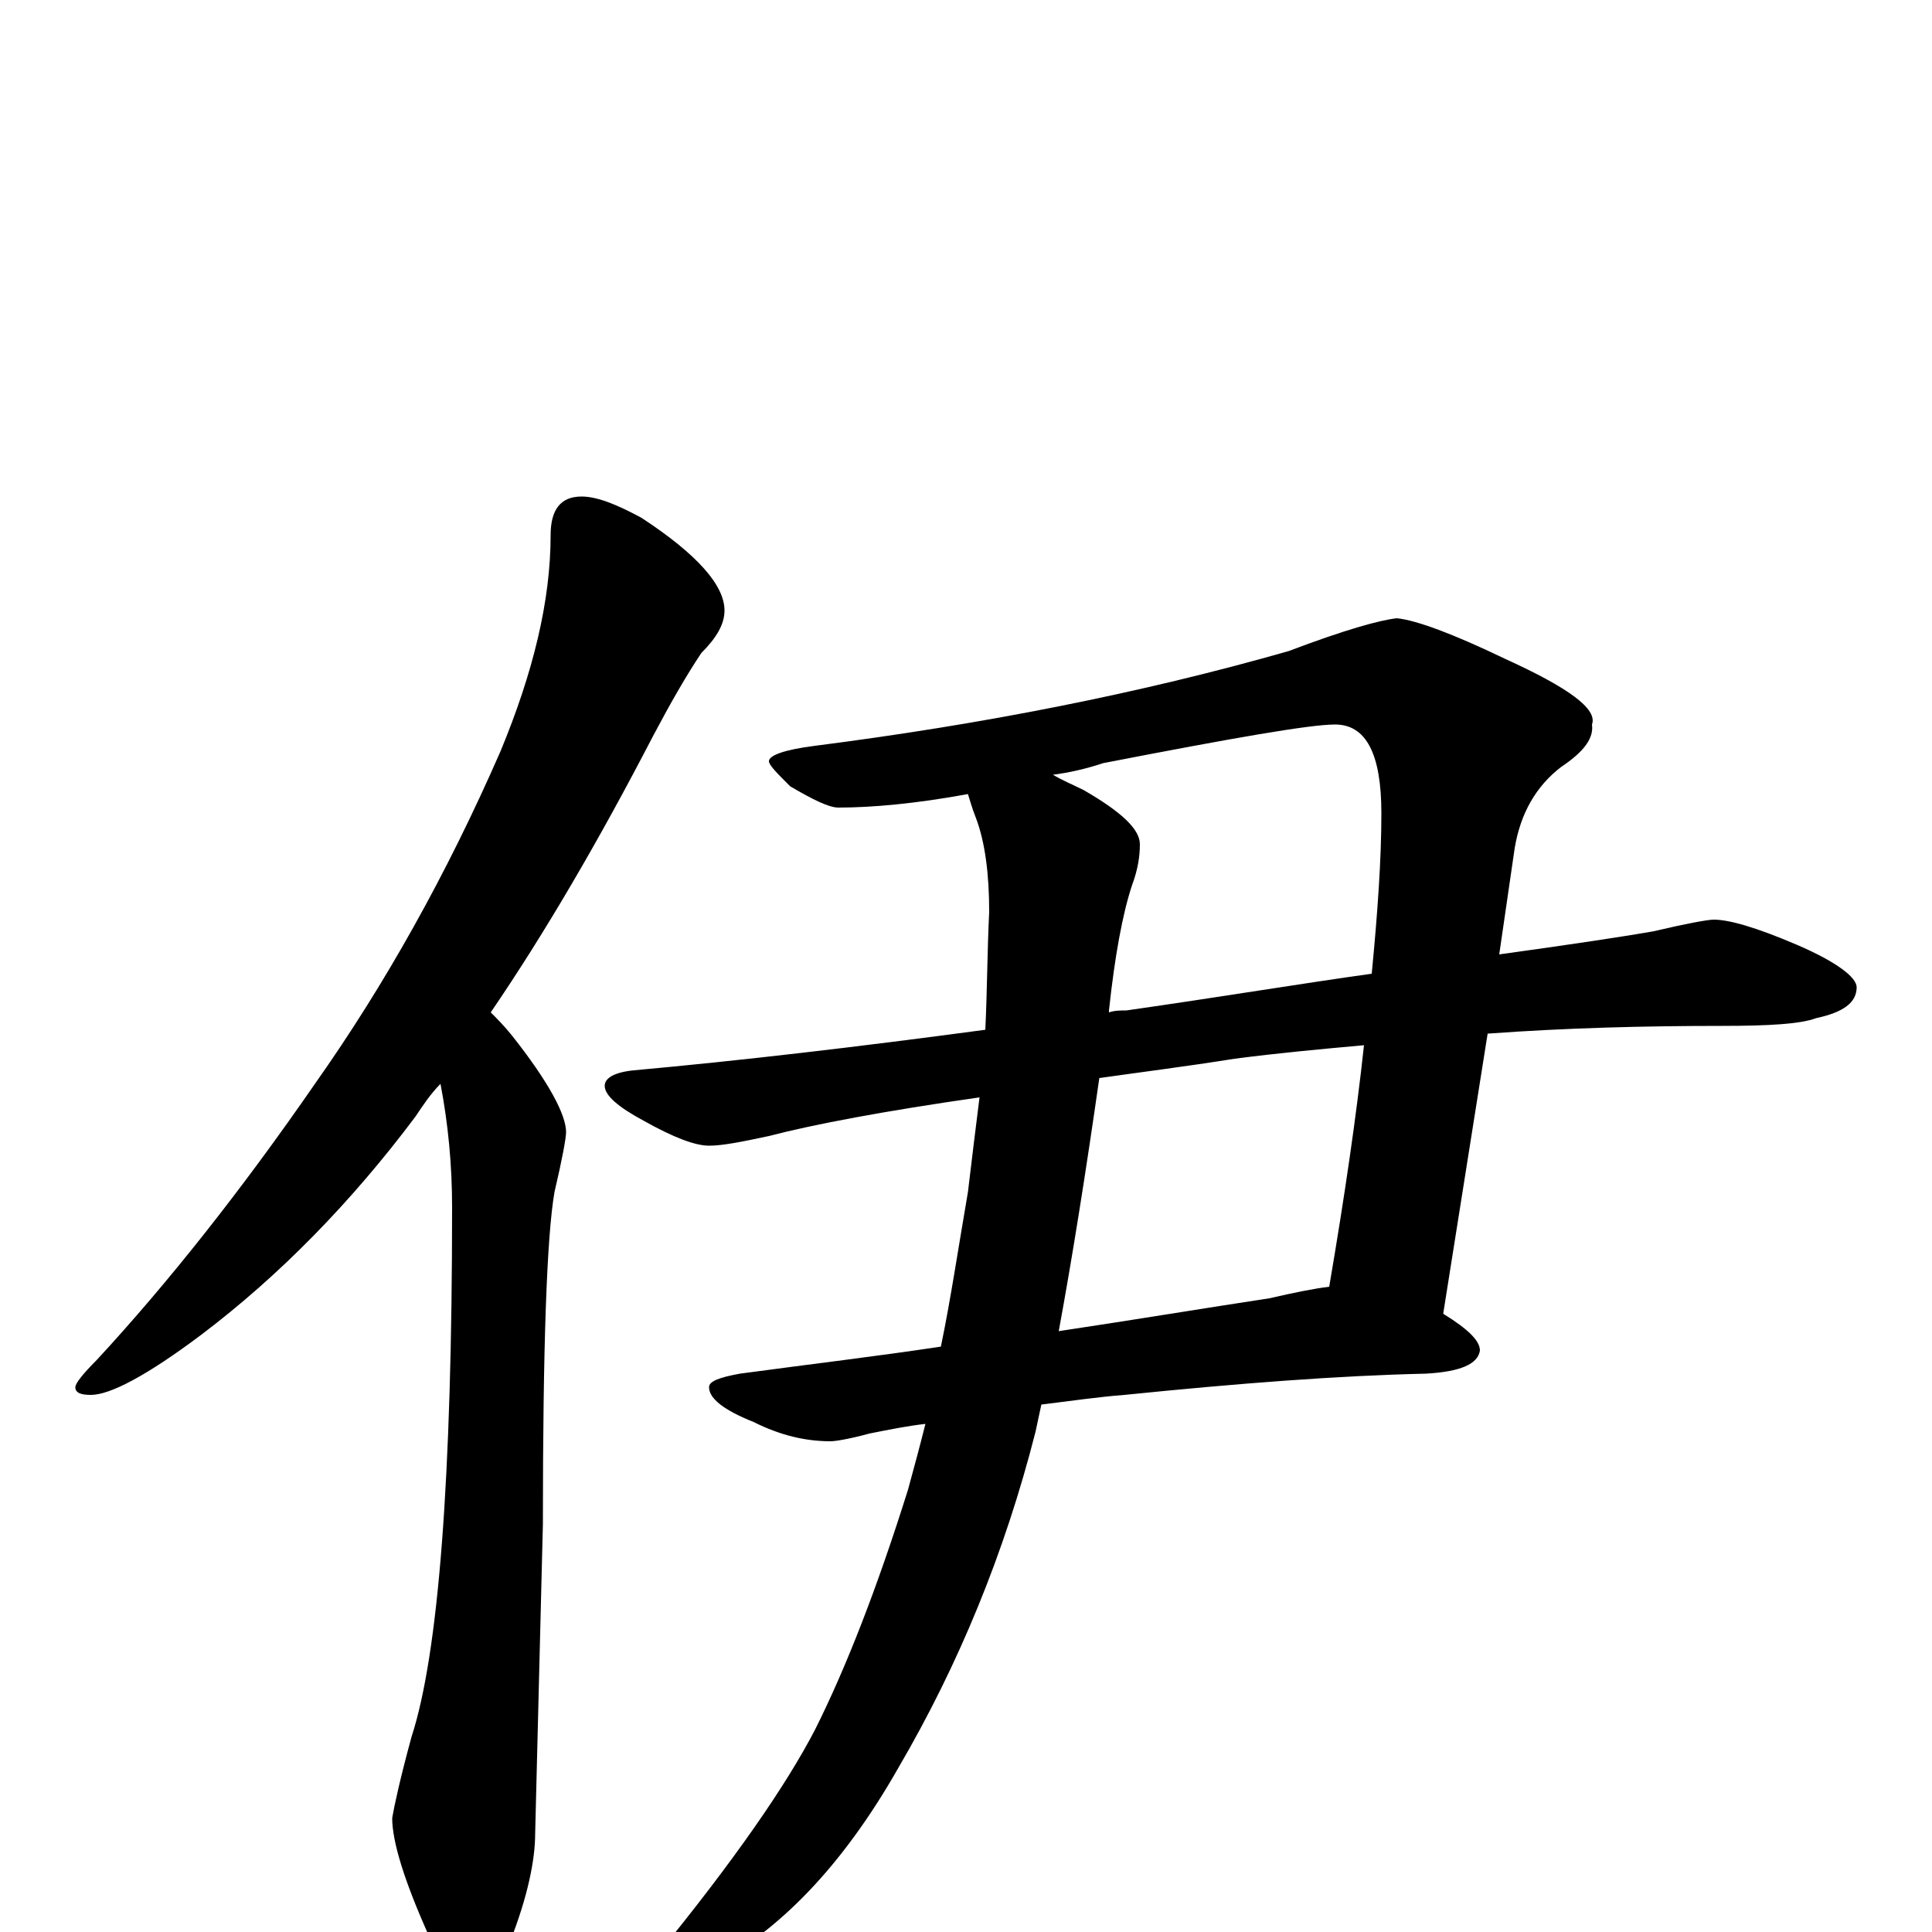
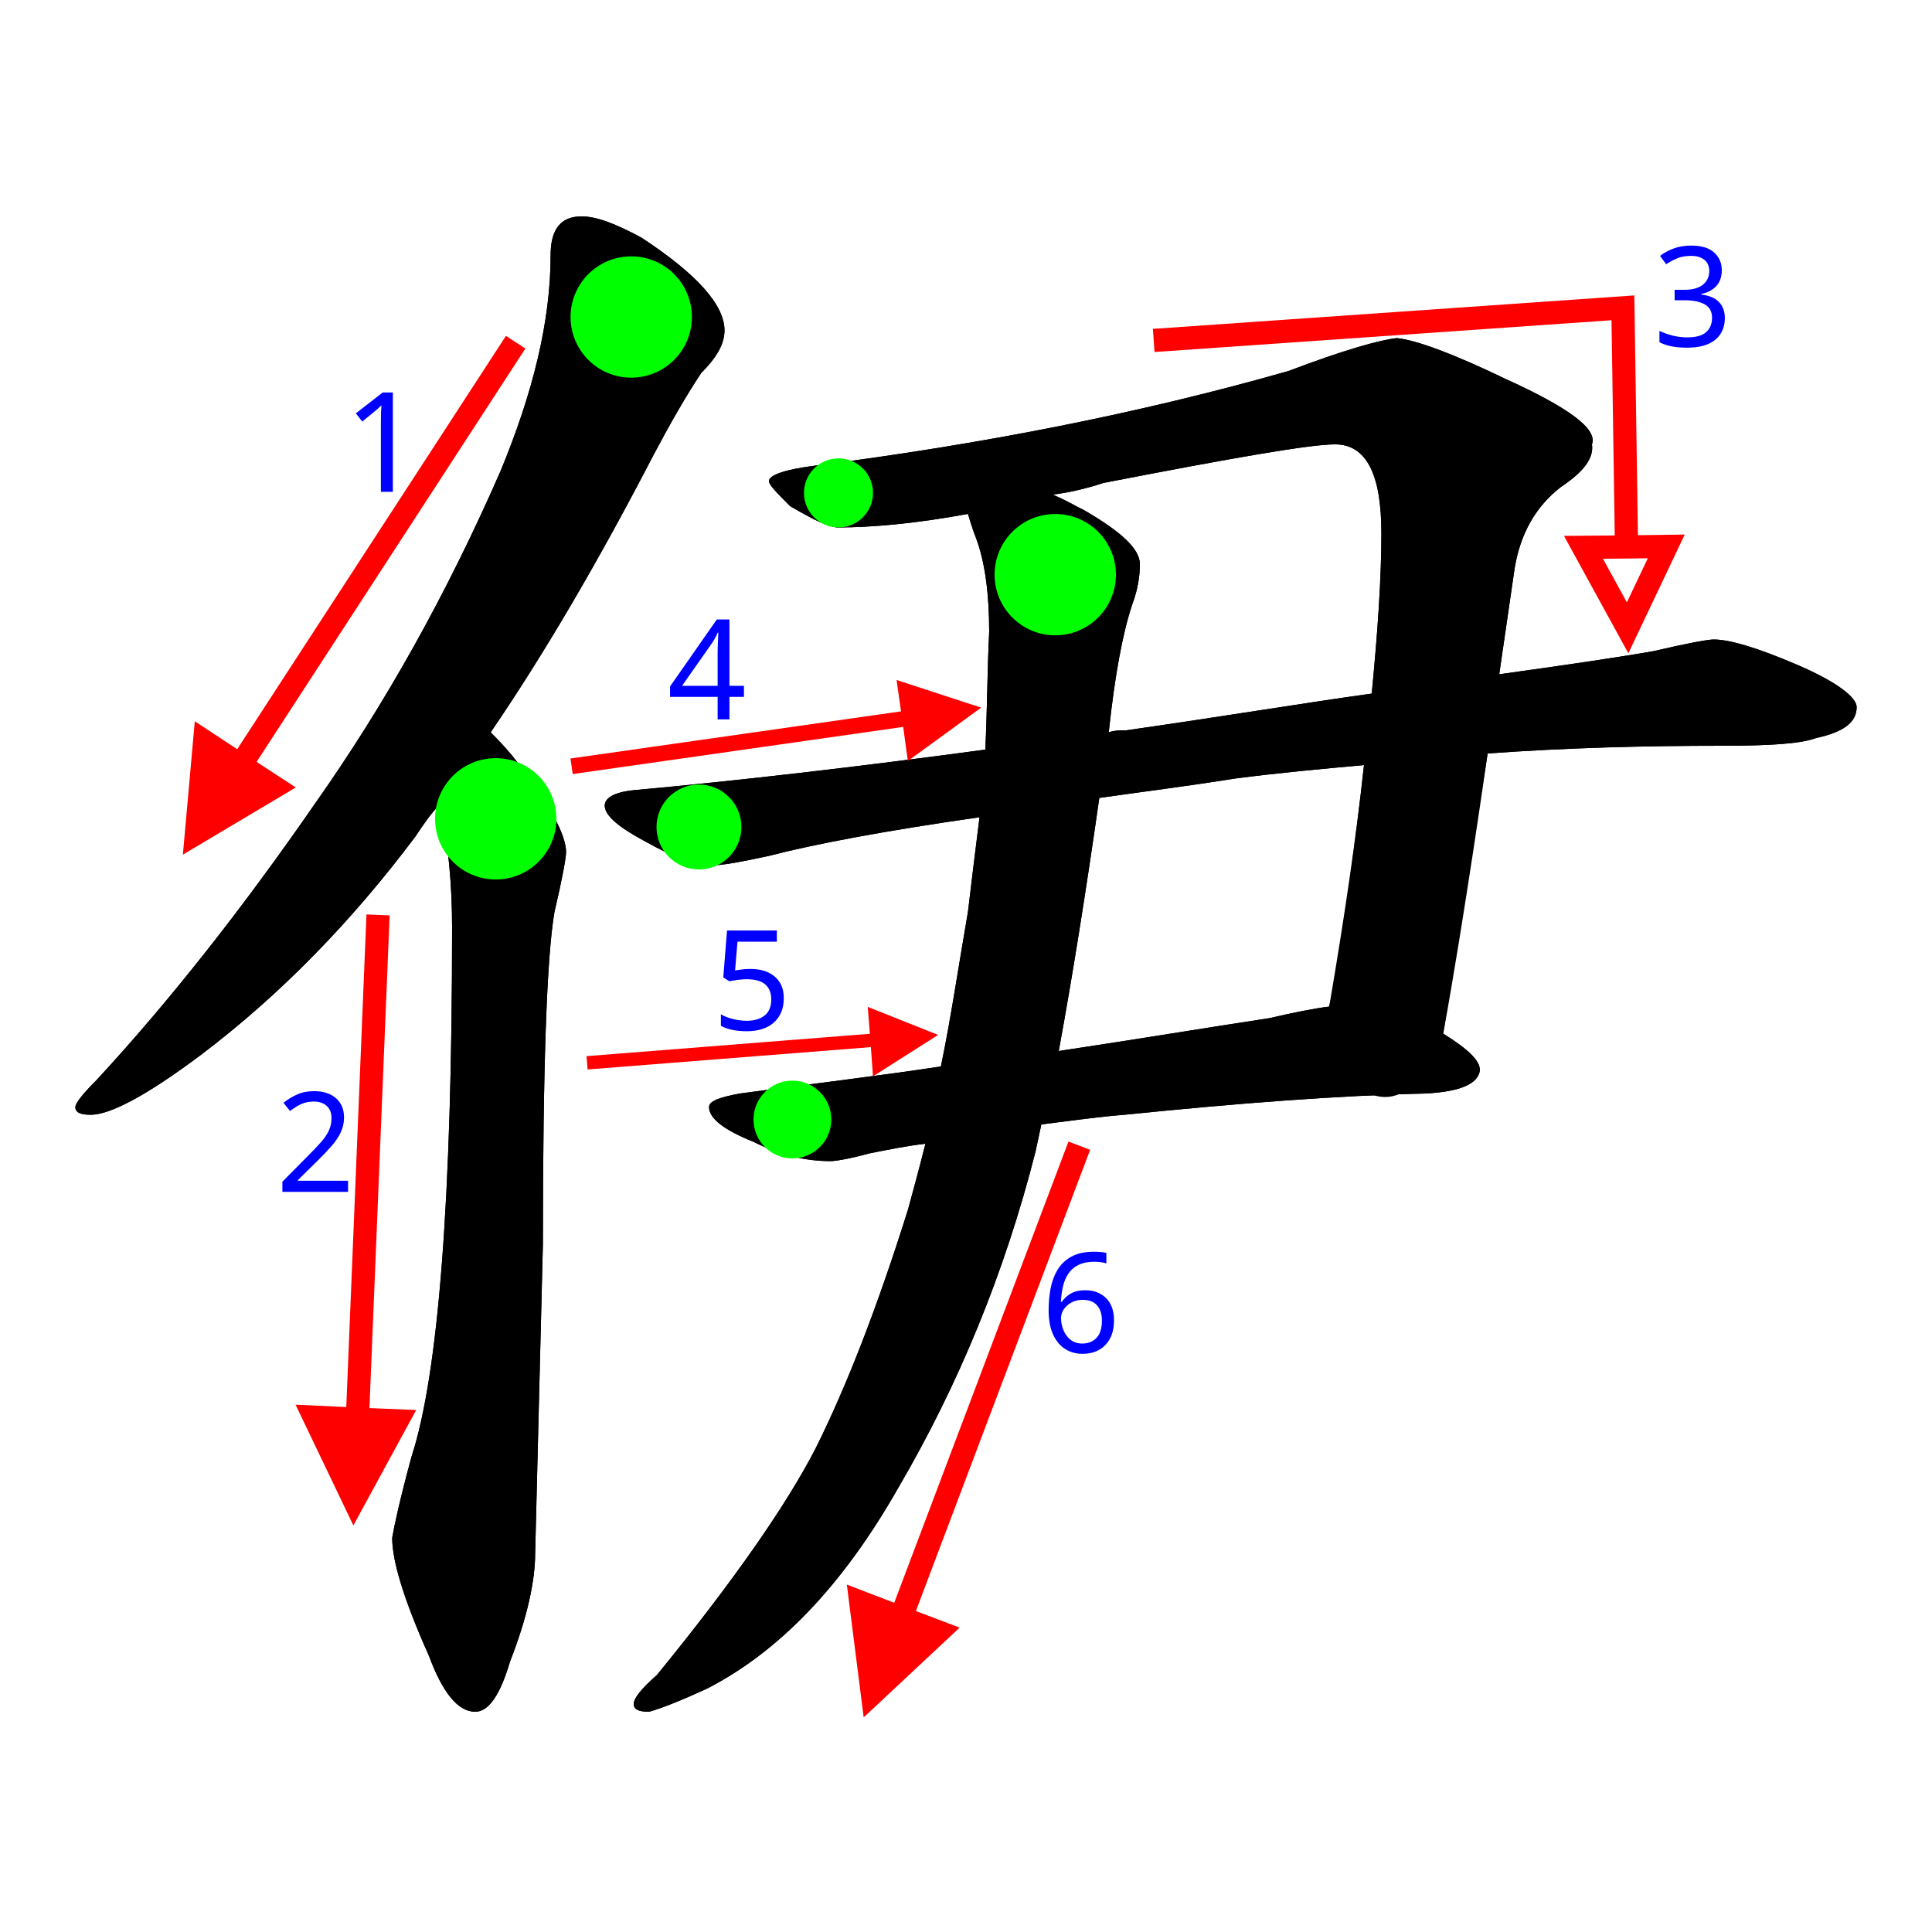
- <svg xmlns="http://www.w3.org/2000/svg" version="1.1" id="Layer_1" x="0px" y="145px" width="1000px" height="1000px" viewBox="0 0 1000 1000" enable-background="new 0 0 1000 1000" xml:space="preserve">
+ <svg xmlns="http://www.w3.org/2000/svg" version="1.1" x="0px" y="0px" width="1000px" height="1000px" viewBox="0 0 1000 1000" enable-background="new 0 0 1000 1000" xml:space="preserve">
  <g id="Layer_1">
-     <path id="glyph" transform="matrix(1 0 0 -1 0 1000)" d="M301,743C309,743 319,739 332,732C361,713 375,697 375,684C375,677 371,670 363,662C355,650 347,636 338,619C310,565 282,517 254,476C257,473 261,469 265,464C284,440 293,423 293,414C293,411 291,400 287,383C283,360 281,303 281,211l-4,-160C277,37 273,18 264,-5C259,-22 253,-31 246,-31C237,-31 229,-21 222,-2C209,27 203,47 203,59C204,65 207,79 213,101C227,144 234,235 234,375C234,397 232,418 228,439C223,434 219,428 215,422C182,378 145,340 104,309C76,288 57,278 47,278C42,278 39,279 39,282C39,284 43,289 50,296C87,336 125,384 163,439C199,490 231,547 259,611C276,652 285,689 285,723C285,736 290,743 301,743M723,680C733,679 752,672 779,659C812,644 827,633 824,625C825,618 820,611 808,603C795,593 787,579 784,561l-8,-55C812,511 839,515 856,518C873,522 884,524 887,524C895,524 909,520 930,511C951,502 961,494 961,489C961,481 954,476 940,473C932,470 916,469 891,469C852,469 811,468 770,465l-23,-145C760,312 766,306 766,301C765,294 756,290 738,289C693,288 641,284 582,278C569,277 555,275 539,273C538,268 537,264 536,259C520,196 496,138 465,85C436,34 403,0 366,-19C353,-25 343,-29 336,-31C331,-31 328,-30 328,-27C328,-24 332,-19 340,-12C380,37 407,76 422,105C438,137 454,178 470,229C473,240 476,251 479,263C470,262 460,260 450,258C439,255 432,254 430,254C417,254 404,257 390,264C375,270 367,276 367,282C367,285 372,287 383,289C420,294 454,298 487,303C492,327 496,354 501,383C503,400 505,416 507,432C458,425 421,418 398,412C384,409 374,407 367,407C360,407 349,411 333,420C320,427 313,433 313,438C313,442 318,445 328,446C383,451 443,458 510,467C511,488 511,508 512,528C512,547 510,564 505,577C503,582 502,586 501,589C474,584 451,582 434,582C429,582 421,586 409,593C402,600 398,604 398,606C398,609 406,612 422,614C508,625 590,641 667,663C696,674 714,679 723,680M545,599C550,596 555,594 561,591C580,580 590,571 590,563C590,557 589,550 586,542C581,527 577,505 574,477l0,-1C577,477 580,477 583,477C632,484 674,491 710,496C713,527 715,555 715,579C715,610 707,625 691,625C678,625 638,618 571,605C562,602 553,600 545,599M569,442C562,393 555,349 548,311C588,317 624,323 657,328C670,331 680,333 688,334C696,381 702,422 706,459C684,457 662,455 639,452C614,448 590,445 569,442z" />
+     <path id="glyph" d="M301,112c8,0,18,4,31,11c29,19,43,35,43,48c0,7-4,14-12,22c-8,12-16,26-25,43c-28,54-56,102-84,143   c3,3,7,7,11,12c19,24,28,41,28,50c0,3-2,14-6,31c-4,23-6,80-6,172l-4,160c0,14-4,33-13,56c-5,17-11,26-18,26c-9,0-17-10-24-29   c-13-29-19-49-19-61c1-6,4-20,10-42c14-43,21-134,21-274c0-22-2-43-6-64c-5,5-9,11-13,17c-33,44-70,82-111,113c-28,21-47,31-57,31   c-5,0-8-1-8-4c0-2,4-7,11-14c37-40,75-88,113-143c36-51,68-108,96-172c17-41,26-78,26-112C285,119,290,112,301,112 M723,175   c10,1,29,8,56,21c33,15,48,26,45,34c1,7-4,14-16,22c-13,10-21,24-24,42l-8,55c36-5,63-9,80-12c17-4,28-6,31-6c8,0,22,4,43,13   s31,17,31,22c0,8-7,13-21,16c-8,3-24,4-49,4c-39,0-80,1-121,4l-23,145c13,8,19,14,19,19c-1,7-10,11-28,12c-45,1-97,5-156,11   c-13,1-27,3-43,5c-1,5-2,9-3,14c-16,63-40,121-71,174c-29,51-62,85-99,104c-13,6-23,10-30,12c-5,0-8-1-8-4s4-8,12-15   c40-49,67-88,82-117c16-32,32-73,48-124c3-11,6-22,9-34c-9,1-19,3-29,5c-11,3-18,4-20,4c-13,0-26-3-40-10c-15-6-23-12-23-18   c0-3,5-5,16-7c37-5,71-9,104-14c5-24,9-51,14-80c2-17,4-33,6-49c-49,7-86,14-109,20c-14,3-24,5-31,5s-18-4-34-13c-13-7-20-13-20-18   c0-4,5-7,15-8c55-5,115-12,182-21c1-21,1-41,2-61c0-19-2-36-7-49c-2-5-3-9-4-12c-27,5-50,7-67,7c-5,0-13-4-25-11c-7-7-11-11-11-13   c0-3,8-6,24-8c86-11,168-27,245-49C696,181,714,176,723,175 M545,256c5,3,10,5,16,8c19,11,29,20,29,28c0,6-1,13-4,21   c-5,15-9,37-12,65v1c3-1,6-1,9-1c49-7,91-14,127-19c3-31,5-59,5-83c0-31-8-46-24-46c-13,0-53,7-120,20C562,253,553,255,545,256    M569,413c-7,49-14,93-21,131c40-6,76-12,109-17c13-3,23-5,31-6c8-47,14-88,18-125c-22,2-44,4-67,7C614,407,590,410,569,413z" />
+   </g>
+   <g id="Layer_2_1_">
+     <path id="glyph_6_" d="M301,112c8,0,18,4,31,11c29,19,43,35,43,48c0,7-4,14-12,22c-8,12-16,26-25,43c-28,54-56,102-84,143l-26,37   c-5,5-9,11-13,17c-33,44-70,82-111,113c-28,21-47,31-57,31c-5,0-8-1-8-4c0-2,4-7,11-14c37-40,75-88,113-143c36-51,68-108,96-172   c17-41,26-78,26-112C285,119,290,112,301,112" />
+     <circle id="Start_Mark_5_" fill="#00FF00" cx="326.717" cy="164.082" r="31.395" />
+     <polyline id="Arrow_5_" fill="#FF0000" stroke="#FF0000" stroke-width="12" points="266.906,177.124 124.515,396.118    105.906,383.863 101.678,431.2 141.764,407.347 124.515,396.118  " />
+     <text transform="matrix(1 0 0 1 177.7751 254.564)" fill="#0000FF" font-family="'MyriadPro-Regular'" font-size="72">1</text>
+   </g>
+   <g id="Layer_3_1_">
+     <path id="glyph_5_" d="M254,379c5.5,8.902,7,7,11,12c19,24,28,41,28,50c0,3-2,14-6,31c-4,23-6,80-6,172l-4,160c0,14-4,33-13,56   c-5,17-11,26-18,26c-9,0-17-10-24-29c-13-29-19-49-19-61c1-6,4-20,10-42c14-43,21-134,21-274c0-22-2-43-6-64   C228,416,215.344,356.734,254,379z" />
+     <circle id="Start_Mark_4_" fill="#00FF00" cx="256.586" cy="423.822" r="31.395" />
+     <polyline id="Arrow_4_" fill="#FF0000" stroke="#FF0000" stroke-width="12" points="195.676,473.563 184.982,734.562    162.725,733.519 183.246,776.386 205.547,735.415 184.982,734.562  " />
+     <text transform="matrix(1 0 0 1 142.7102 616.9004)" fill="#0000FF" font-family="'MyriadPro-Regular'" font-size="72">2</text>
+   </g>
+   <g id="Layer_4_1_">
+     <path id="glyph_4_" d="M723,175c10,1,29,8,56,21c33,15,48,26,45,34c1,7-4,14-16,22c-13,10-21,24-24,42l-8,55l-6,41   c0,0-12.123,85.604-23,145c-22.564,63.292-64.123,21.733-59-14c5.267-22.708,14-88,18-125l4-37c3-31,5-59,5-83c0-31-8-46-24-46   c-13,0-53,7-120,20c-9,3-18,5-26,6l-44,10c-27,5-50,7-67,7c-5,0-13-4-25-11c-7-7-11-11-11-13c0-3,8-6,24-8c86-11,168-27,245-49   C696,181,714,176,723,175" />
+     <circle id="Start_Mark_3_" fill="#00FF00" cx="434.002" cy="255.121" r="17.868" />
+     <text transform="matrix(1 0 0 1 855.697 179.2393)" fill="#0000FF" font-family="'MyriadPro-Regular'" font-size="72">3</text>
+     <polyline fill="none" stroke="#FF0000" stroke-width="12" points="597.162,176.214 840.019,159.331 841.88,283.1 819.598,283.287    842.452,324.957 862.46,282.819 841.88,283.1  " />
+   </g>
+   <g id="Layer_5_1_">
+     <path id="glyph_3_" d="M507,423c-49,7-86,14-109,20c-14,3-24,5-31,5s-18-4-34-13c-13-7-20-13-20-18c0-4,5-7,15-8   c55-5,115-12,182-21l64-10v1c3-1,6-1,9-1c49-7,91-14,127-19l66-10c36-5,63-9,80-12c17-4,28-6,31-6c8,0,22,4,43,13s31,17,31,22   c0,8-7,13-21,16c-8,3-24,4-49,4c-39,0-80,1-121,4l-64,6c-22,2-44,4-67,7c-25,4-49,7-70,10L507,423z" />
+     <circle id="Start_Mark_2_" fill="#00FF00" cx="361.781" cy="428.053" r="21.969" />
+     <polyline id="Arrow_2_" fill="#FF0000" stroke="#FF0000" stroke-width="8.126" points="295.859,396.624 470.963,371.649    473.007,386.598 499.027,367.662 469.003,357.852 470.963,371.649  " />
+     <text transform="matrix(1 0 0 1 345.3079 372.3564)" fill="#0000FF" font-family="'MyriadPro-Regular'" font-size="72">4</text>
+   </g>
+   <g id="Layer_6_1_">
+     <path id="glyph_2_" d="M479,592c-9,1-19,3-29,5c-11,3-18,4-20,4c-13,0-26-3-40-10c-15-6-23-12-23-18c0-3,5-5,16-7c37-5,71-9,104-14   l61-8c40-6,76-12,109-17c13-3,23-5,31-6c0,0,41.63-5.824,59,14c13.799,8.747,19,14,19,19c-1,7-10,11-28,12c-45,1-97,5-156,11   c-13,1-27,3-43,5L479,592z" />
+     <circle id="Start_Mark_1_" fill="#00FF00" cx="410.149" cy="579.461" r="20.13" />
+     <polyline id="Arrow_1_" fill="#FF0000" stroke="#FF0000" stroke-width="6.917" points="303.861,550.109 453.959,538.266    454.894,551.075 478.013,536.38 453.032,526.438 453.959,538.266  " />
+     <text transform="matrix(1 0 0 1 368.6067 533.0449)" fill="#0000FF" font-family="'MyriadPro-Regular'" font-size="72">5</text>
+   </g>
+   <g id="Layer_7_1_">
+     <path id="glyph_1_" d="M487,552c5-24,9-51,14-80c2-17,4-33,6-49l3-35c1-21,1-41,2-61c0-19-2-36-7-49c-2-5-3-9-4-12   c0,0-21.833-35.833,44-10c8.834,3.833,10,5,16,8c19,11,29,20,29,28c0,6-1,13-4,21c-5,15-9,37-12,65v1l-5,34c-7,49-14,93-21,131   l-9,38c-1,5-2,9-3,14c-16,63-40,121-71,174c-29,51-62,85-99,104c-13,6-23,10-30,12c-5,0-8-1-8-4s4-8,12-15c40-49,67-88,82-117   c16-32,32-73,48-124c3-11,6-22,9-34L487,552z" />
+     <circle id="Start_Mark" fill="#00FF00" cx="546.197" cy="297.438" r="31.395" />
+     <polyline id="Arrow" fill="#FF0000" stroke="#FF0000" stroke-width="12" points="558.644,593.008 466.329,837.367 445.531,829.371    451.514,876.519 485.578,844.651 466.329,837.367  " />
+     <text transform="matrix(1 0 0 1 538.8142 700.0186)" fill="#0000FF" font-family="'MyriadPro-Regular'" font-size="72">6</text>
  </g>
</svg>
